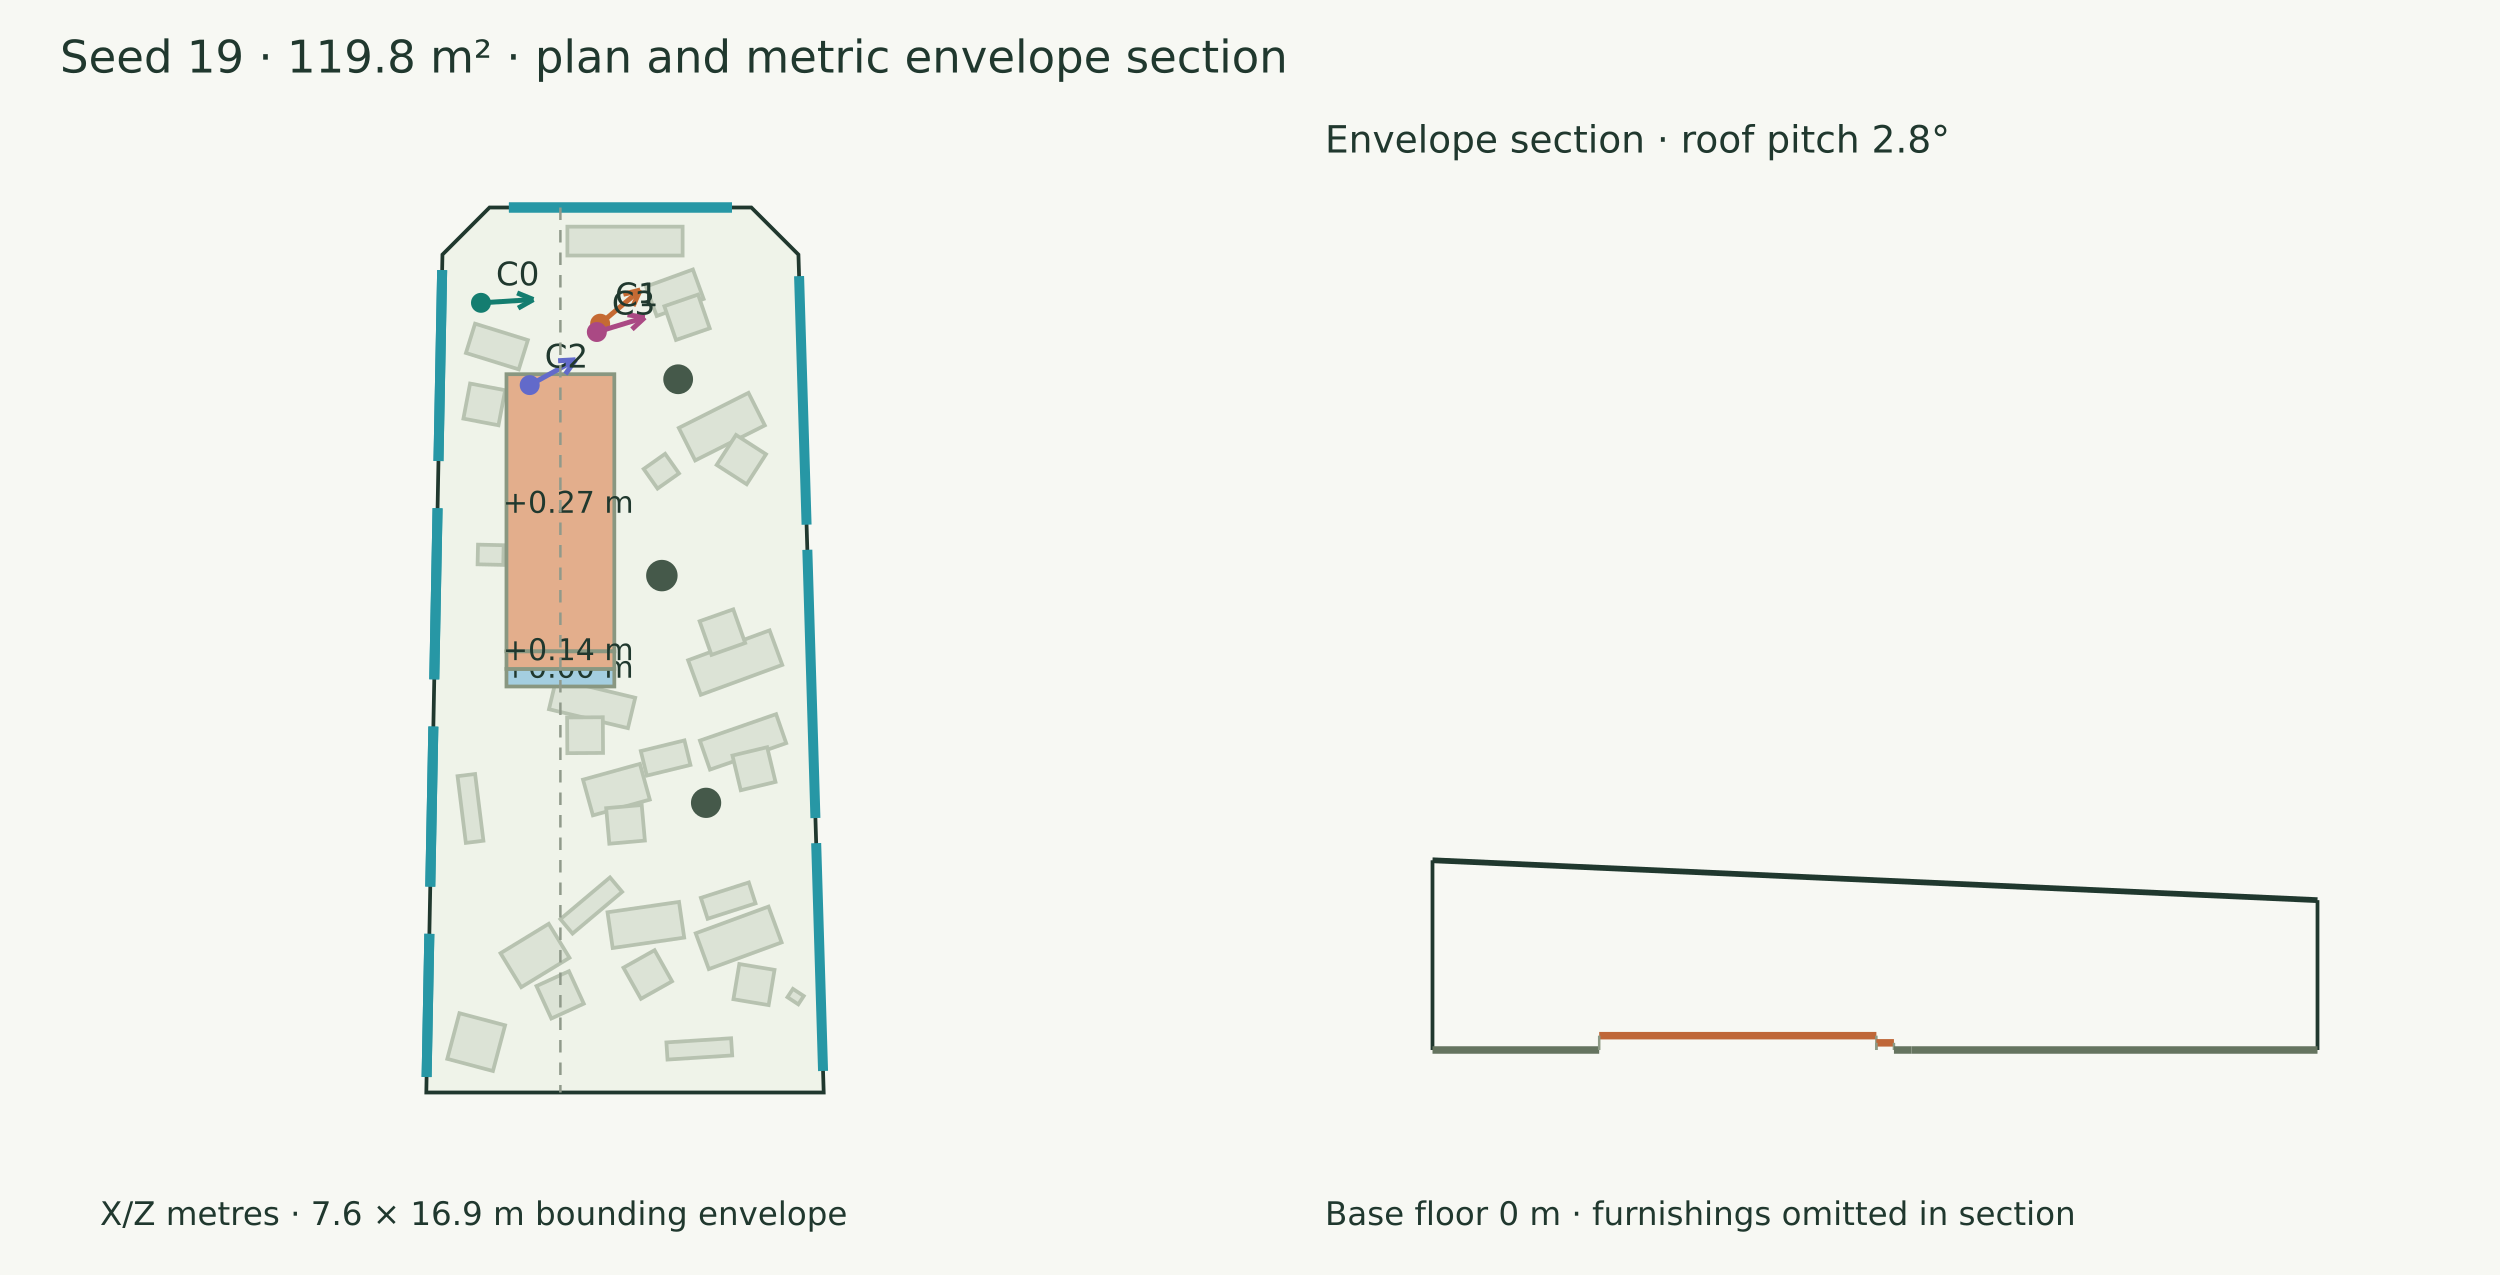
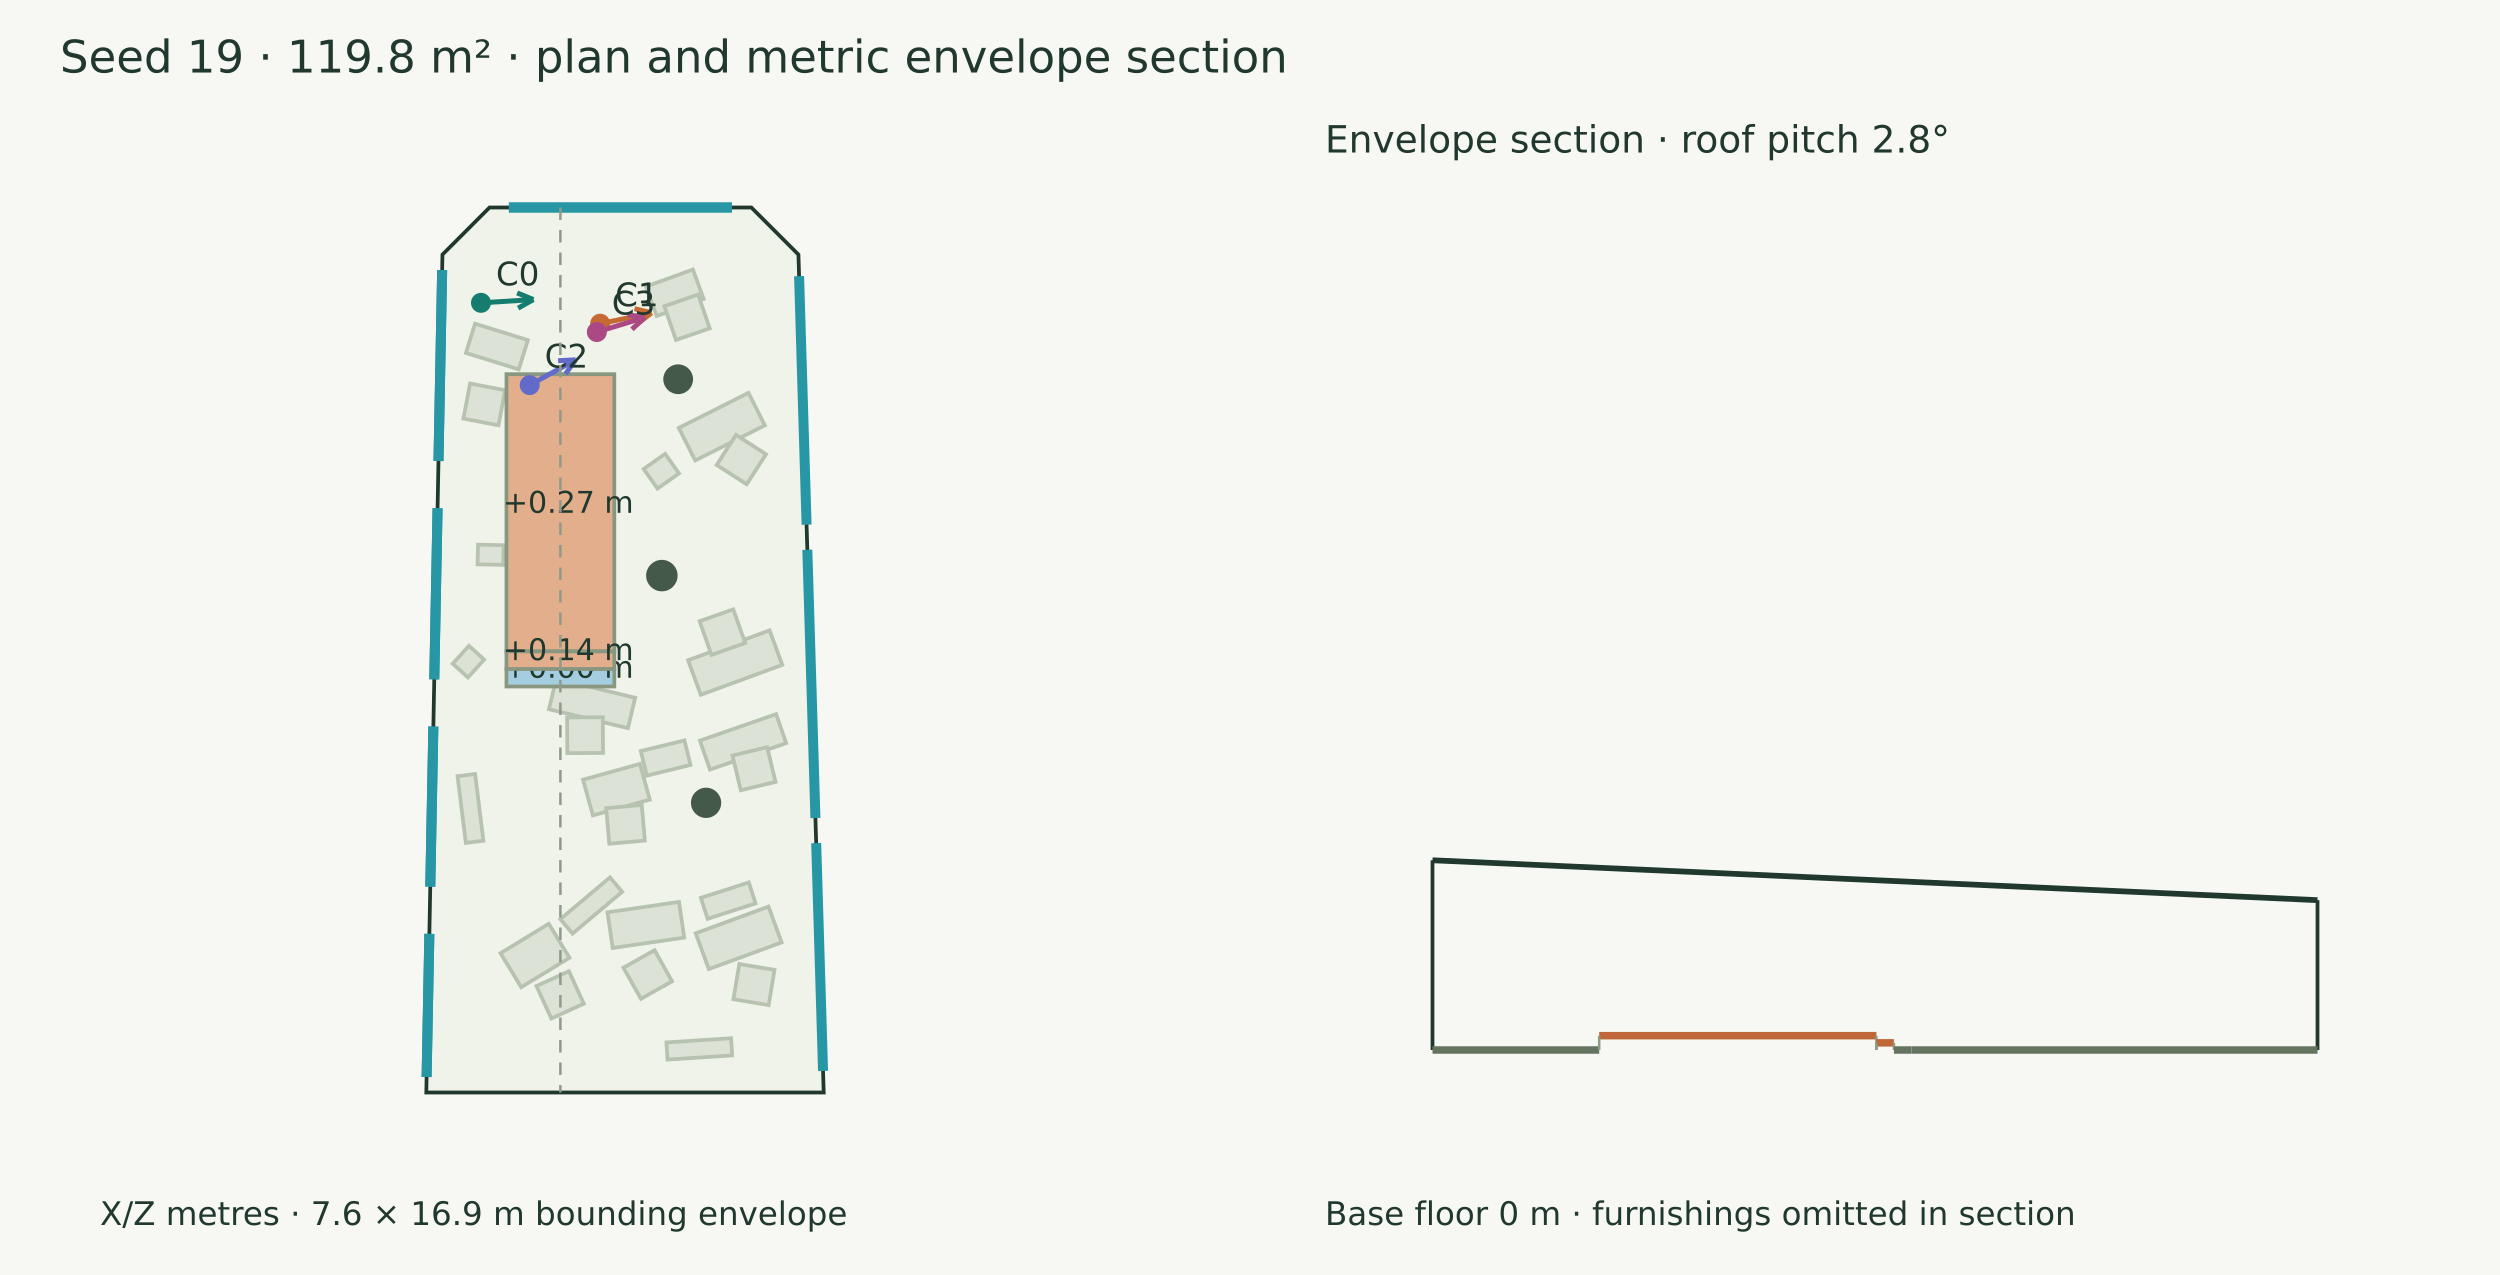
<svg xmlns="http://www.w3.org/2000/svg" width="1000" height="510" viewBox="0 0 1000 510">
  <rect width="100%" height="100%" fill="#f7f8f3" />
  <g font-family="DejaVu Sans" fill="#20382e">
    <text x="24.000" y="29.000" font-size="18">Seed 19 · 119.8 m² · plan and metric envelope section</text>
    <polygon points="195.819,82.999 300.535,82.999 319.372,101.837 329.480,437.001 170.520,437.001 176.982,101.837" fill="#eff3e9" stroke="#20382e" stroke-width="1.5" />
    <polygon points="312.904,265.960 280.310,277.914 275.238,264.083 307.832,252.129" fill="#dce3d6" stroke="#b7c2b0" stroke-width="1.5" />
    <polygon points="298.061,257.193 284.599,261.954 279.839,248.491 293.301,243.731" fill="#dce3d6" stroke="#b7c2b0" stroke-width="1.5" />
    <polygon points="278.280,373.315 307.397,362.636 312.648,376.956 283.532,387.635" fill="#dce3d6" stroke="#b7c2b0" stroke-width="1.5" />
    <polygon points="295.724,385.611 309.808,387.959 307.460,402.044 293.375,399.696" fill="#dce3d6" stroke="#b7c2b0" stroke-width="1.5" />
    <polygon points="190.022,129.472 211.150,136.047 207.505,147.760 186.377,141.186" fill="#dce3d6" stroke="#b7c2b0" stroke-width="1.5" />
    <polygon points="188.038,153.415 202.065,156.090 199.389,170.116 185.363,167.441" fill="#dce3d6" stroke="#b7c2b0" stroke-width="1.5" />
    <polygon points="222.500,271.544 254.079,279.111 251.168,291.259 219.589,283.692" fill="#dce3d6" stroke="#b7c2b0" stroke-width="1.5" />
    <polygon points="226.839,286.986 241.118,286.890 241.214,301.169 226.935,301.265" fill="#dce3d6" stroke="#b7c2b0" stroke-width="1.5" />
    <polygon points="233.204,311.864 255.959,305.556 259.917,319.835 237.162,326.143" fill="#dce3d6" stroke="#b7c2b0" stroke-width="1.5" />
    <polygon points="242.465,323.264 256.688,322.004 257.948,336.227 243.725,337.487" fill="#dce3d6" stroke="#b7c2b0" stroke-width="1.5" />
    <polygon points="200.206,381.286 219.495,369.514 227.789,383.106 208.501,394.877" fill="#dce3d6" stroke="#b7c2b0" stroke-width="1.5" />
    <polygon points="214.589,394.416 227.575,388.479 233.513,401.465 220.527,407.402" fill="#dce3d6" stroke="#b7c2b0" stroke-width="1.5" />
    <polygon points="279.964,296.241 310.442,285.654 314.471,297.253 283.992,307.839" fill="#dce3d6" stroke="#b7c2b0" stroke-width="1.5" />
    <polygon points="292.978,302.213 306.862,298.877 310.198,312.761 296.314,316.097" fill="#dce3d6" stroke="#b7c2b0" stroke-width="1.5" />
    <polygon points="243.003,364.911 271.607,360.758 273.681,375.040 245.076,379.193" fill="#dce3d6" stroke="#b7c2b0" stroke-width="1.5" />
    <polygon points="249.379,387.068 261.829,380.077 268.821,392.527 256.371,399.519" fill="#dce3d6" stroke="#b7c2b0" stroke-width="1.5" />
    <polygon points="271.516,171.169 299.384,157.136 305.936,170.148 278.068,184.181" fill="#dce3d6" stroke="#b7c2b0" stroke-width="1.5" />
    <polygon points="286.666,185.979 294.395,173.973 306.401,181.701 298.672,193.708" fill="#dce3d6" stroke="#b7c2b0" stroke-width="1.5" />
    <polygon points="258.399,114.622 277.156,107.793 281.447,119.578 262.690,126.408" fill="#dce3d6" stroke="#b7c2b0" stroke-width="1.5" />
    <polygon points="265.735,122.481 279.233,117.824 283.890,131.322 270.392,135.980" fill="#dce3d6" stroke="#b7c2b0" stroke-width="1.5" />
    <polygon points="209.810,211.430 236.670,210.629 237.113,225.492 210.253,226.292" fill="#dce3d6" stroke="#b7c2b0" stroke-width="1.5" />
    <polygon points="220.594,227.876 233.111,234.747 226.240,247.264 213.723,240.393" fill="#dce3d6" stroke="#b7c2b0" stroke-width="1.5" />
    <polygon points="190.040,309.595 193.367,336.290 186.340,337.166 183.014,310.471" fill="#dce3d6" stroke="#b7c2b0" stroke-width="1.5" />
    <polygon points="292.883,422.167 267.003,423.830 266.562,416.961 292.441,415.298" fill="#dce3d6" stroke="#b7c2b0" stroke-width="1.5" />
-     <polygon points="226.951,90.664 273.049,90.664 273.049,102.213 226.951,102.213" fill="#dce3d6" stroke="#b7c2b0" stroke-width="1.5" />
-     <polygon points="178.909,423.546 183.765,405.282 202.029,410.138 197.173,428.402" fill="#dce3d6" stroke="#b7c2b0" stroke-width="1.5" />
-     <polygon points="319.314,401.735 314.974,398.877 317.163,395.553 321.503,398.411" fill="#dce3d6" stroke="#b7c2b0" stroke-width="1.5" />
+     <polygon points="193.652,263.841 187.159,270.988 181.091,265.475 187.585,258.328" fill="#dce3d6" stroke="#b7c2b0" stroke-width="1.5" />
    <polygon points="224.150,367.657 243.997,350.961 248.860,356.741 229.013,373.437" fill="#dce3d6" stroke="#b7c2b0" stroke-width="1.5" />
    <polygon points="256.322,300.418 273.779,296.149 276.183,305.976 258.726,310.246" fill="#dce3d6" stroke="#b7c2b0" stroke-width="1.5" />
    <polygon points="257.470,187.584 266.056,181.520 271.597,189.367 263.011,195.430" fill="#dce3d6" stroke="#b7c2b0" stroke-width="1.5" />
    <polygon points="191.205,217.854 201.468,218.083 201.291,225.960 191.029,225.730" fill="#dce3d6" stroke="#b7c2b0" stroke-width="1.5" />
    <polygon points="280.347,359.135 299.520,352.970 302.213,361.343 283.040,367.508" fill="#dce3d6" stroke="#b7c2b0" stroke-width="1.5" />
    <polygon points="202.585,149.678 245.729,149.678 245.729,260.551 202.585,260.551" fill="#e3ae8c" stroke="#899781" stroke-width="1.5" />
    <text x="201.157" y="205.114" font-size="12">+0.27 m</text>
    <polygon points="202.585,267.573 245.729,267.573 245.729,274.595 202.585,274.595" fill="#a4cee0" stroke="#899781" stroke-width="1.5" />
    <text x="201.157" y="271.084" font-size="12">+0.00 m</text>
    <polygon points="202.585,260.551 245.729,260.551 245.729,267.573 202.585,267.573" fill="#e3ae8c" stroke="#899781" stroke-width="1.5" />
    <text x="201.157" y="264.062" font-size="12">+0.14 m</text>
    <circle cx="271.266" cy="151.702" r="5.954" fill="#45594a" />
    <circle cx="282.432" cy="321.134" r="6.05" fill="#45594a" />
    <circle cx="264.747" cy="230.239" r="6.295" fill="#45594a" />
    <path d="M203.566,82.999 L292.788,82.999" stroke="#2797a5" stroke-width="4" fill="none" />
    <path d="M203.566,82.999 L292.788,82.999" stroke="#2797a5" stroke-width="4" fill="none" />
    <path d="M319.632,110.449 L322.630,209.873" stroke="#2797a5" stroke-width="4" fill="none" />
    <path d="M322.933,219.913 L326.169,327.212" stroke="#2797a5" stroke-width="4" fill="none" />
    <path d="M326.472,337.252 L329.220,428.388" stroke="#2797a5" stroke-width="4" fill="none" />
    <path d="M170.640,430.800 L171.744,373.539" stroke="#2797a5" stroke-width="4" fill="none" />
    <path d="M170.640,430.800 L171.744,373.539" stroke="#2797a5" stroke-width="4" fill="none" />
    <path d="M172.108,354.644 L173.342,290.627" stroke="#2797a5" stroke-width="4" fill="none" />
    <path d="M172.108,354.644 L173.342,290.627" stroke="#2797a5" stroke-width="4" fill="none" />
    <path d="M173.706,271.732 L175.026,203.301" stroke="#2797a5" stroke-width="4" fill="none" />
    <path d="M173.706,271.732 L175.026,203.301" stroke="#2797a5" stroke-width="4" fill="none" />
    <path d="M175.390,184.406 L176.862,108.038" stroke="#2797a5" stroke-width="4" fill="none" />
    <path d="M175.390,184.406 L176.862,108.038" stroke="#2797a5" stroke-width="4" fill="none" />
    <path d="M192.389,121.131 L213.342,119.820" stroke="#147d70" stroke-width="2" fill="none" />
    <path d="M213.342,119.820 L207.242,123.253" stroke="#147d70" stroke-width="2" fill="none" />
    <path d="M213.342,119.820 L206.861,117.175" stroke="#147d70" stroke-width="2" fill="none" />
    <circle cx="192.389" cy="121.131" r="4" fill="#147d70" />
    <text x="198.389" y="114.131" font-size="13">C0</text>
-     <path d="M240.063,129.483 L256.109,115.996" stroke="#c56a33" stroke-width="2" fill="none" />
-     <path d="M256.109,115.996 L253.243,122.382" stroke="#c56a33" stroke-width="2" fill="none" />
-     <path d="M256.109,115.996 L249.325,117.721" stroke="#c56a33" stroke-width="2" fill="none" />
+     <path d="M240.063,129.483 L260.608,125.153" stroke="#c56a33" stroke-width="2" fill="none" />
+     <path d="M260.608,125.153 L255.068,129.433" stroke="#c56a33" stroke-width="2" fill="none" />
+     <path d="M260.608,125.153 L253.812,123.474" stroke="#c56a33" stroke-width="2" fill="none" />
    <circle cx="240.063" cy="129.483" r="4" fill="#c56a33" />
    <text x="246.063" y="122.483" font-size="13">C1</text>
    <path d="M211.879,154.037 L230.227,143.921" stroke="#626aca" stroke-width="2" fill="none" />
    <path d="M230.227,143.921 L226.177,149.631" stroke="#626aca" stroke-width="2" fill="none" />
    <path d="M230.227,143.921 L223.237,144.298" stroke="#626aca" stroke-width="2" fill="none" />
    <circle cx="211.879" cy="154.037" r="4" fill="#626aca" />
    <text x="217.879" y="147.037" font-size="13">C2</text>
    <path d="M238.732,132.808 L257.922,126.975" stroke="#aa4984" stroke-width="2" fill="none" />
    <path d="M257.922,126.975 L252.777,131.722" stroke="#aa4984" stroke-width="2" fill="none" />
    <path d="M257.922,126.975 L251.006,125.895" stroke="#aa4984" stroke-width="2" fill="none" />
    <circle cx="238.732" cy="132.808" r="4" fill="#aa4984" />
    <text x="244.732" y="125.808" font-size="13">C3</text>
    <text x="40.000" y="490.000" font-size="13">X/Z metres · 7.6 × 16.9 m bounding envelope</text>
    <path d="M224.157,82.999 L224.157,437.001" stroke="#909a8b" stroke-width="1" stroke-dasharray="5 4" fill="none" />
    <path d="M572.999,344.107 L927.001,360.063" stroke="#20382e" stroke-width="2.3" fill="none" />
    <path d="M572.999,420.000 L572.999,344.107" stroke="#20382e" stroke-width="1.5" fill="none" />
    <path d="M927.001,420.000 L927.001,360.063" stroke="#20382e" stroke-width="1.5" fill="none" />
    <path d="M572.999,420.000 L639.678,420.000" stroke="#65745f" stroke-width="3" fill="none" />
    <path d="M572.999,420.000 L572.999,420.000" stroke="#8d9a85" stroke-width="1" fill="none" />
    <path d="M639.678,420.000 L639.678,420.000" stroke="#8d9a85" stroke-width="1" fill="none" />
    <path d="M639.678,414.269 L750.551,414.269" stroke="#bf6738" stroke-width="3" fill="none" />
    <path d="M639.678,420.000 L639.678,414.269" stroke="#8d9a85" stroke-width="1" fill="none" />
    <path d="M750.551,420.000 L750.551,414.269" stroke="#8d9a85" stroke-width="1" fill="none" />
    <path d="M750.551,417.134 L757.573,417.134" stroke="#bf6738" stroke-width="3" fill="none" />
    <path d="M750.551,420.000 L750.551,417.134" stroke="#8d9a85" stroke-width="1" fill="none" />
    <path d="M757.573,420.000 L757.573,417.134" stroke="#8d9a85" stroke-width="1" fill="none" />
    <path d="M757.573,420.000 L764.595,420.000" stroke="#65745f" stroke-width="3" fill="none" />
    <path d="M757.573,420.000 L757.573,420.000" stroke="#8d9a85" stroke-width="1" fill="none" />
    <path d="M764.595,420.000 L764.595,420.000" stroke="#8d9a85" stroke-width="1" fill="none" />
    <path d="M764.595,420.000 L927.001,420.000" stroke="#65745f" stroke-width="3" fill="none" />
    <path d="M764.595,420.000 L764.595,420.000" stroke="#8d9a85" stroke-width="1" fill="none" />
    <path d="M927.001,420.000 L927.001,420.000" stroke="#8d9a85" stroke-width="1" fill="none" />
    <text x="530.000" y="61.000" font-size="15">Envelope section · roof pitch 2.8°</text>
    <text x="530.000" y="490.000" font-size="13">Base floor 0 m · furnishings omitted in section</text>
  </g>
</svg>
